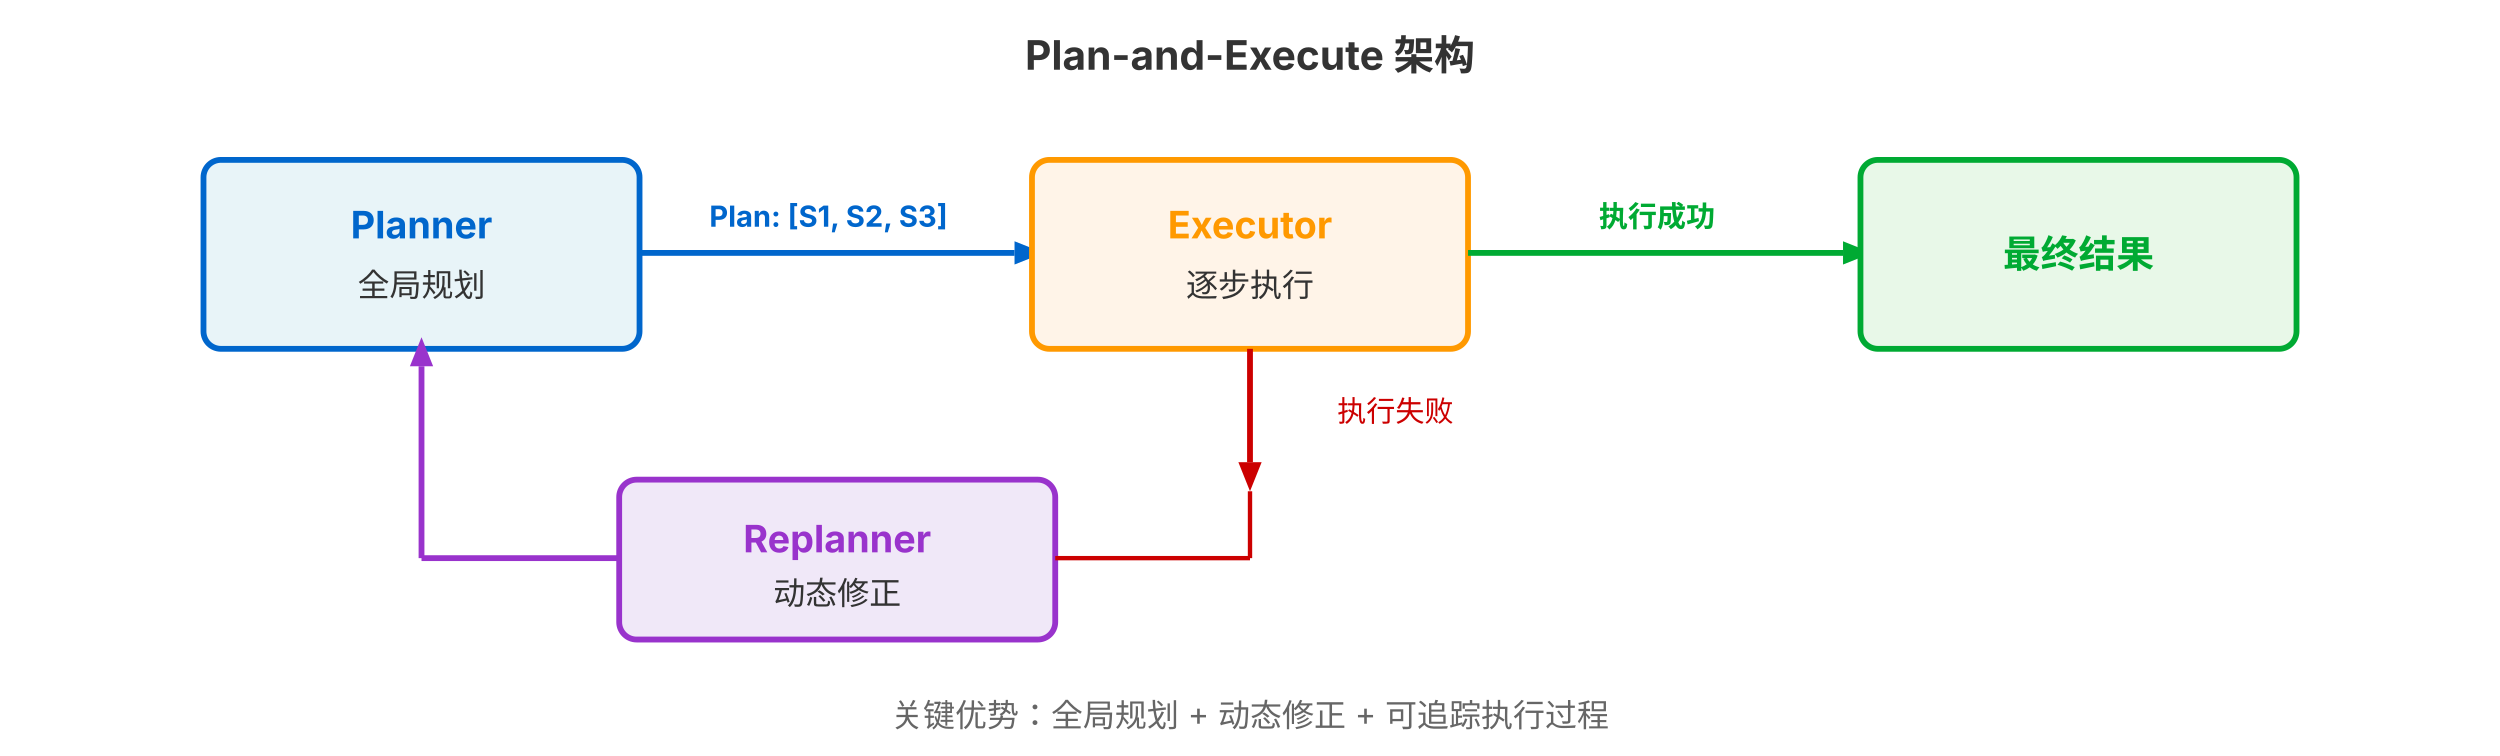
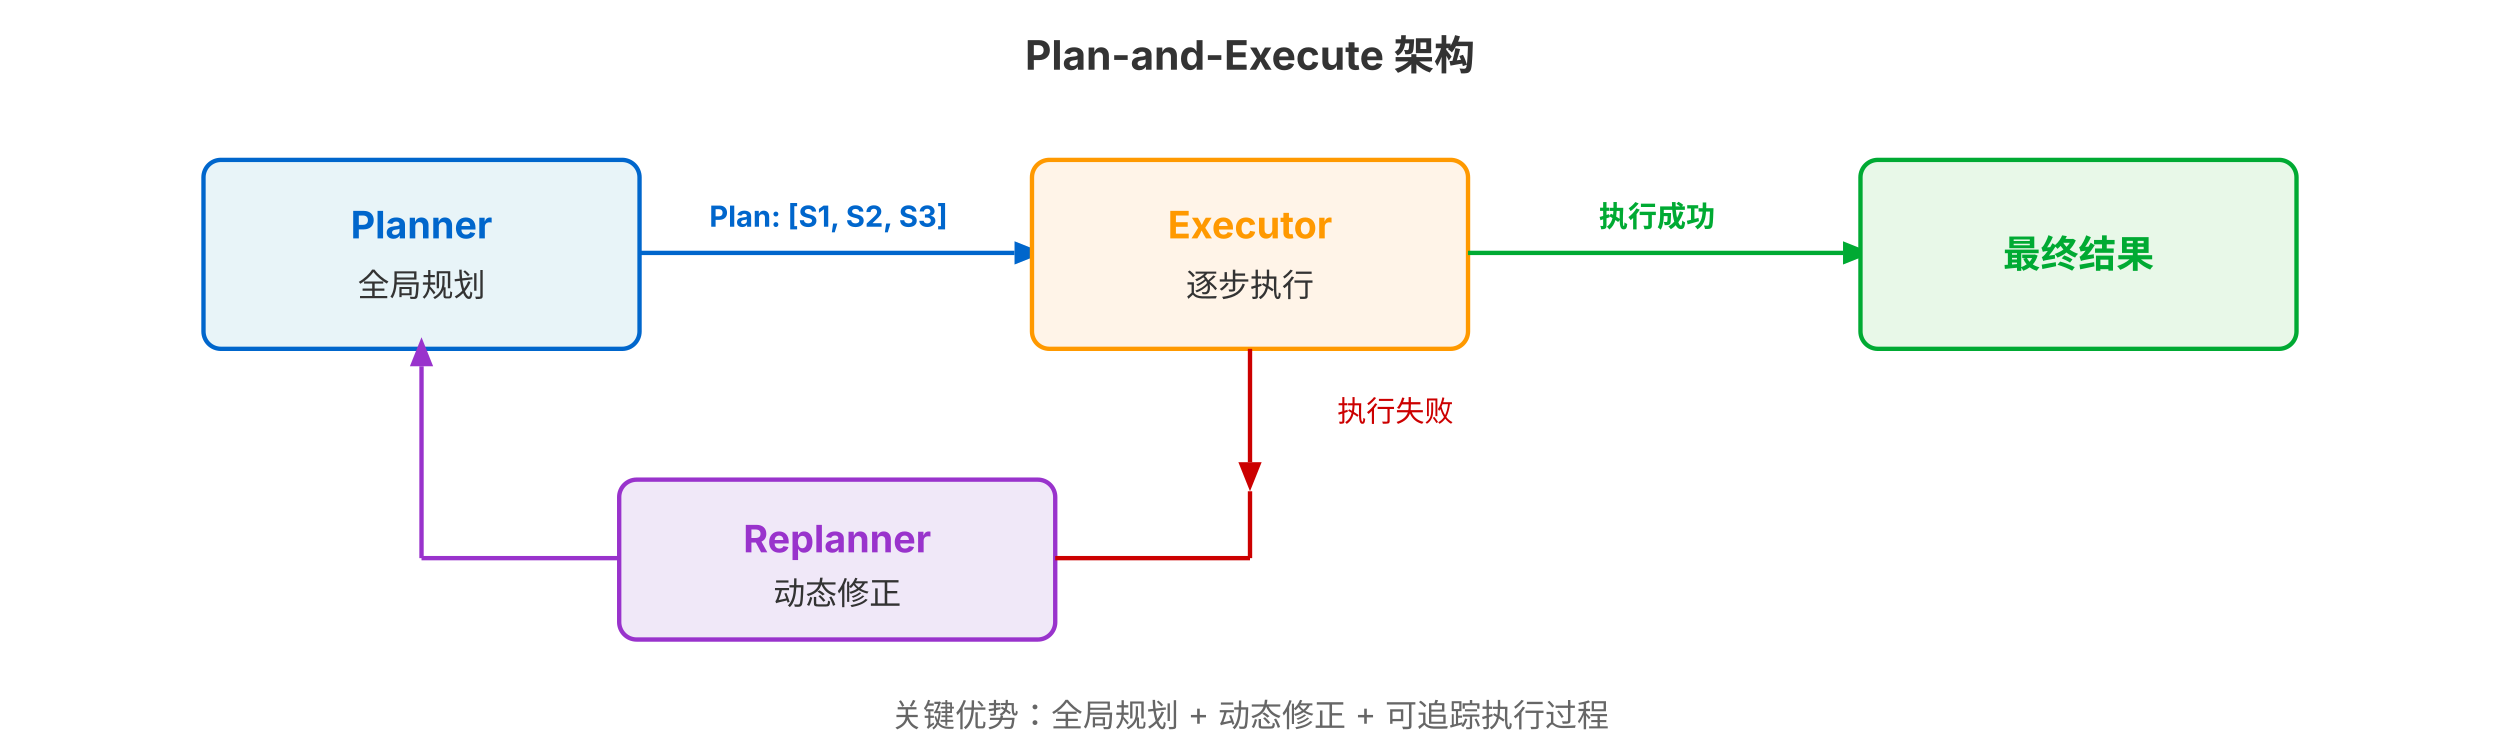
<svg xmlns="http://www.w3.org/2000/svg" viewBox="0 0 860 260" font-family="system-ui, -apple-system, 'PingFang SC', sans-serif">
  <text x="430" y="24" font-size="14" font-weight="bold" text-anchor="middle" fill="#333">Plan-and-Execute 架构</text>
-   <rect x="70" y="55" width="150" height="65" rx="6" fill="#e8f4f8" stroke="#0066cc" stroke-width="2" />
+   <rect x="70" y="55" width="150" height="65" rx="6" fill="#e8f4f8" stroke="#0066cc" stroke-width="1.5" />
  <text x="145" y="82" font-size="13" font-weight="bold" text-anchor="middle" fill="#0066cc">Planner</text>
  <text x="145" y="102" font-size="11" text-anchor="middle" fill="#333">全局规划</text>
-   <line x1="220" y1="87" x2="349" y2="87" stroke="#0066cc" stroke-width="2" />
+   <line x1="220" y1="87" x2="349" y2="87" stroke="#0066cc" stroke-width="1.5" />
  <polygon points="349,83 359,87 349,91" fill="#0066cc" />
  <text x="285" y="78" font-size="10" font-weight="bold" text-anchor="middle" fill="#0066cc">Plan: [S1, S2, S3]</text>
-   <rect x="355" y="55" width="150" height="65" rx="6" fill="#fff4e8" stroke="#ff9900" stroke-width="2" />
+   <rect x="355" y="55" width="150" height="65" rx="6" fill="#fff4e8" stroke="#ff9900" stroke-width="1.5" />
  <text x="430" y="82" font-size="13" font-weight="bold" text-anchor="middle" fill="#ff9900">Executor</text>
  <text x="430" y="102" font-size="11" text-anchor="middle" fill="#333">逐步执行</text>
-   <line x1="505" y1="87" x2="634" y2="87" stroke="#00aa33" stroke-width="2" />
+   <line x1="505" y1="87" x2="634" y2="87" stroke="#00aa33" stroke-width="1.5" />
  <polygon points="634,83 644,87 634,91" fill="#00aa33" />
  <text x="570" y="78" font-size="10" font-weight="bold" text-anchor="middle" fill="#00aa33">执行成功</text>
-   <rect x="640" y="55" width="150" height="65" rx="6" fill="#e8f8e8" stroke="#00aa33" stroke-width="2" />
+   <rect x="640" y="55" width="150" height="65" rx="6" fill="#e8f8e8" stroke="#00aa33" stroke-width="1.5" />
  <text x="715" y="92" font-size="13" font-weight="bold" text-anchor="middle" fill="#00aa33">最终结果</text>
-   <line x1="430" y1="120" x2="430" y2="159" stroke="#cc0000" stroke-width="2" />
+   <line x1="430" y1="120" x2="430" y2="159" stroke="#cc0000" stroke-width="1.5" />
  <polygon points="426,159 430,169 434,159" fill="#cc0000" />
  <text x="460" y="145" font-size="10" fill="#cc0000">执行失败</text>
-   <rect x="213" y="165" width="150" height="55" rx="6" fill="#f0e8f8" stroke="#9933cc" stroke-width="2" />
+   <rect x="213" y="165" width="150" height="55" rx="6" fill="#f0e8f8" stroke="#9933cc" stroke-width="1.5" />
  <text x="288" y="190" font-size="13" font-weight="bold" text-anchor="middle" fill="#9933cc">Replanner</text>
  <text x="288" y="208" font-size="11" text-anchor="middle" fill="#333">动态修正</text>
  <line x1="430" y1="169" x2="430" y2="192" stroke="#cc0000" stroke-width="1.5" />
  <line x1="430" y1="192" x2="363" y2="192" stroke="#cc0000" stroke-width="1.5" />
-   <line x1="213" y1="192" x2="145" y2="192" stroke="#9933cc" stroke-width="2" />
-   <line x1="145" y1="192" x2="145" y2="126" stroke="#9933cc" stroke-width="2" />
+   <line x1="213" y1="192" x2="145" y2="192" stroke="#9933cc" stroke-width="1.5" />
+   <line x1="145" y1="192" x2="145" y2="126" stroke="#9933cc" stroke-width="1.5" />
  <polygon points="141,126 145,116 149,126" fill="#9933cc" />
  <text x="430" y="250" font-size="11" text-anchor="middle" fill="#666">关键优势：全局规划 + 动态修正 + 可追踪执行过程</text>
</svg>
